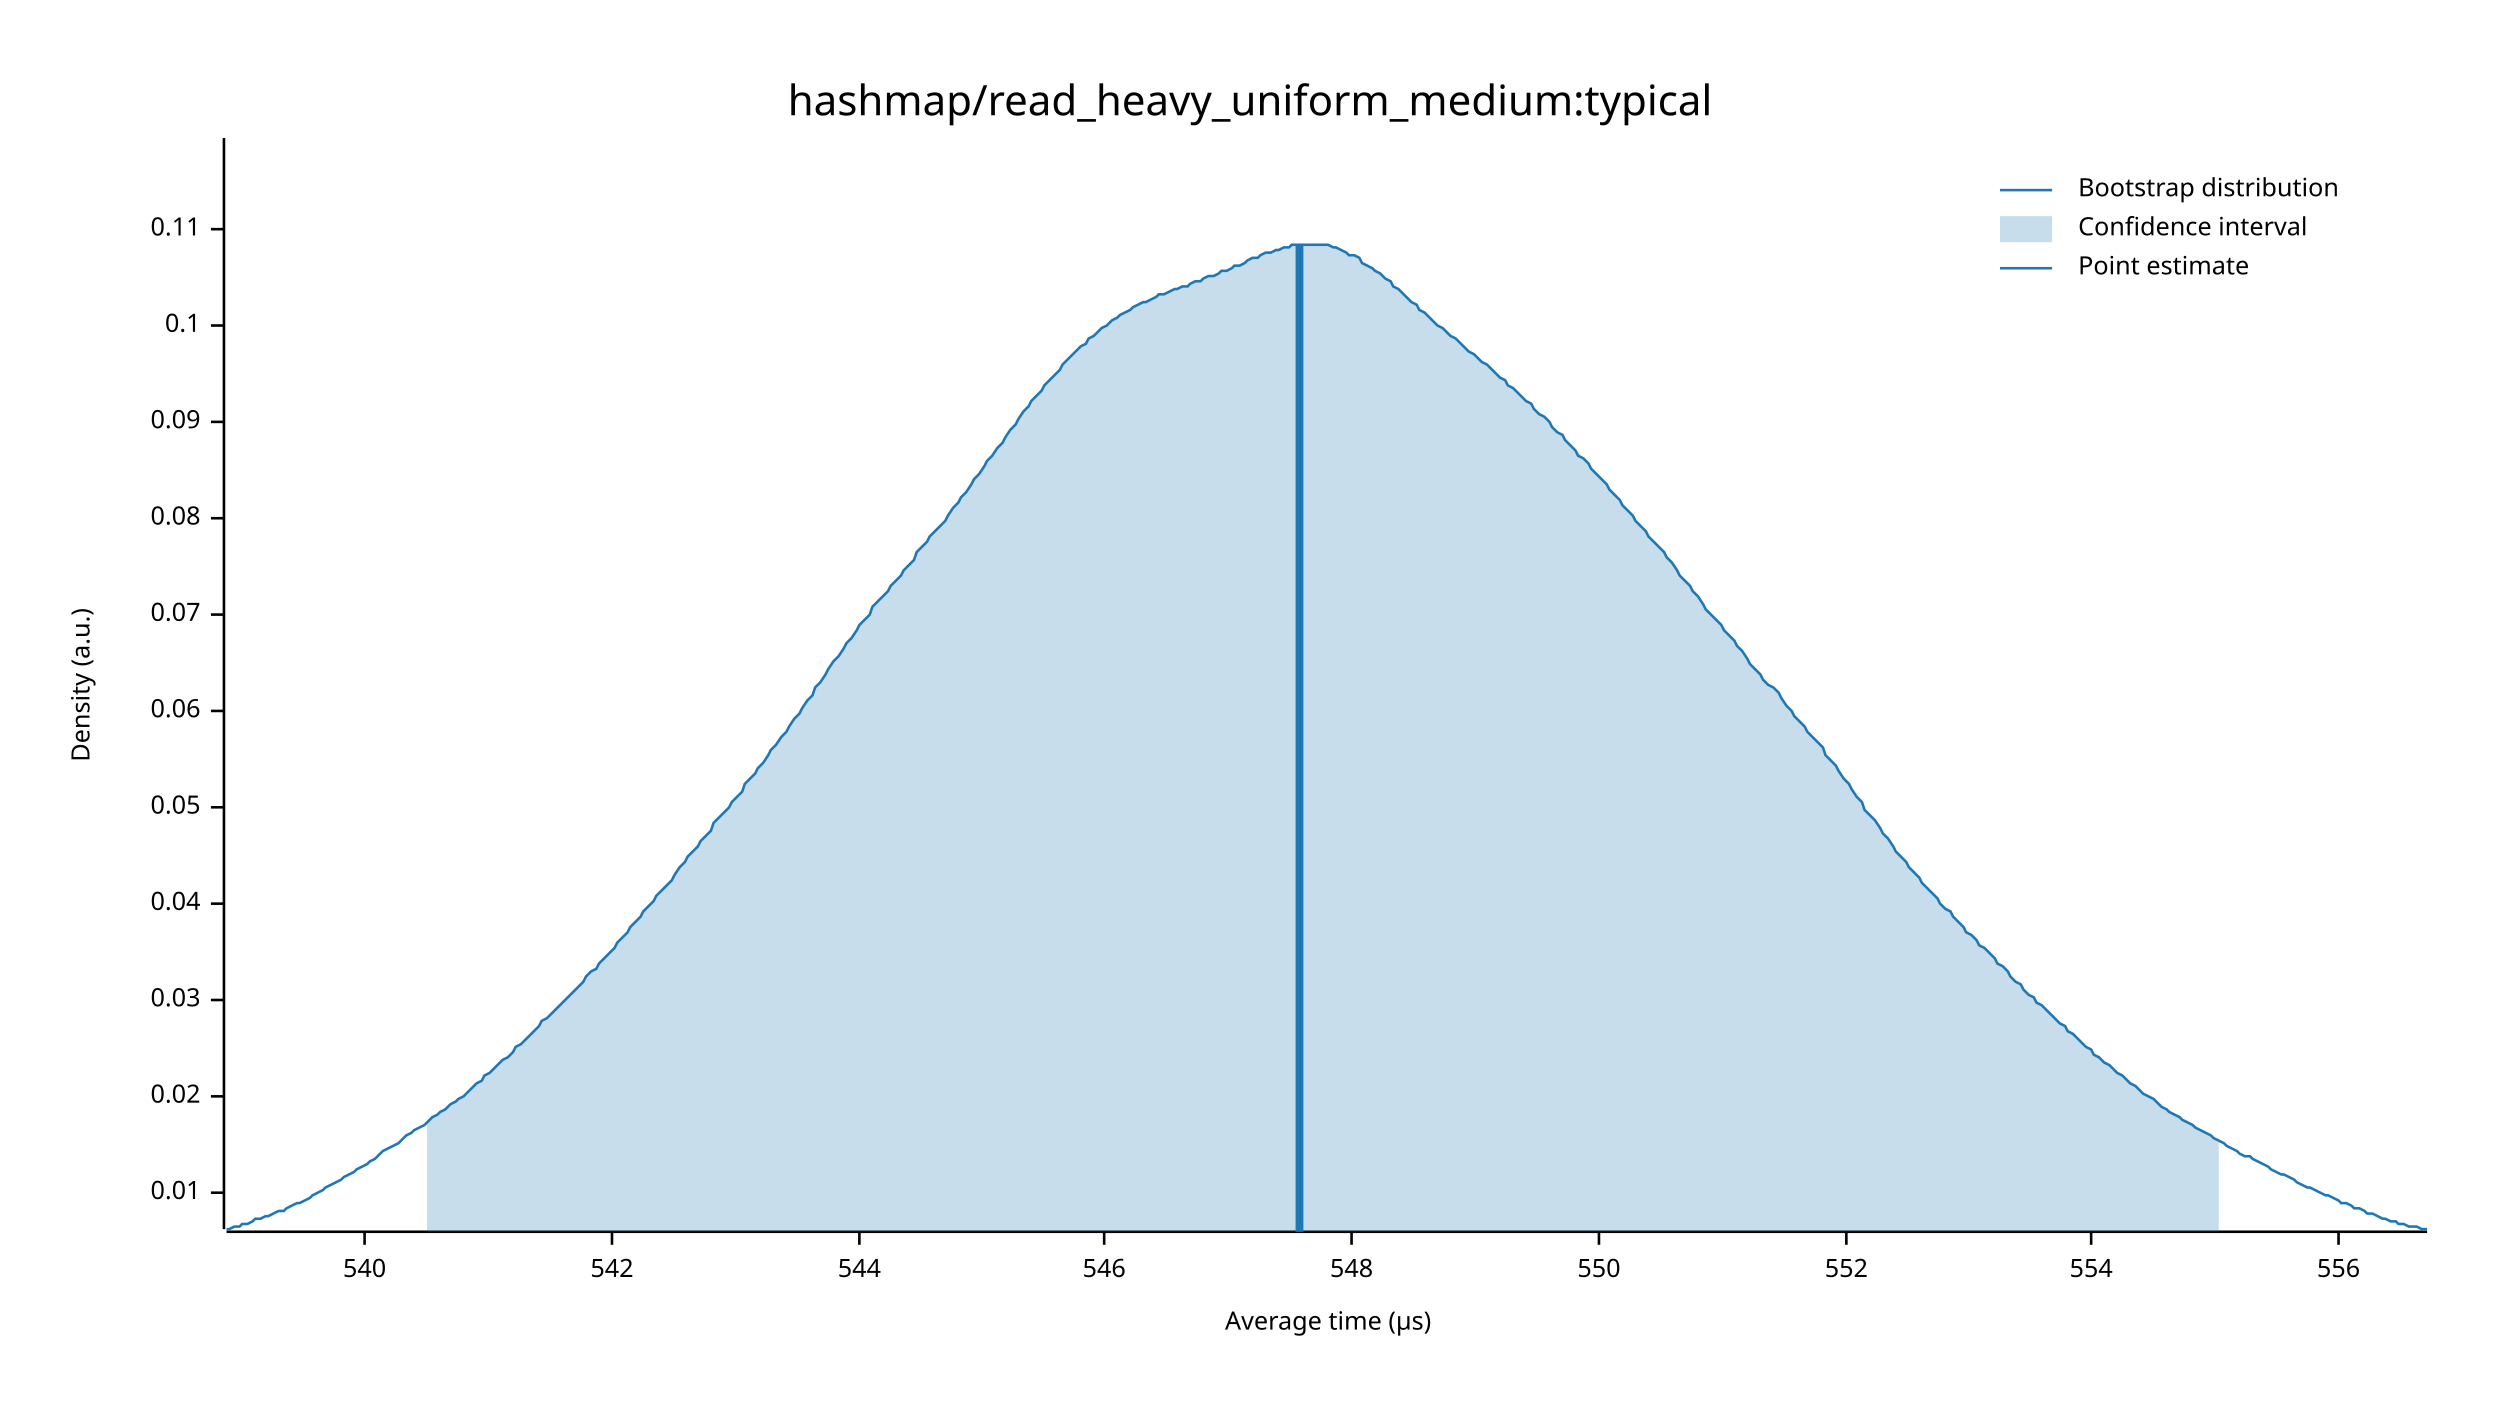
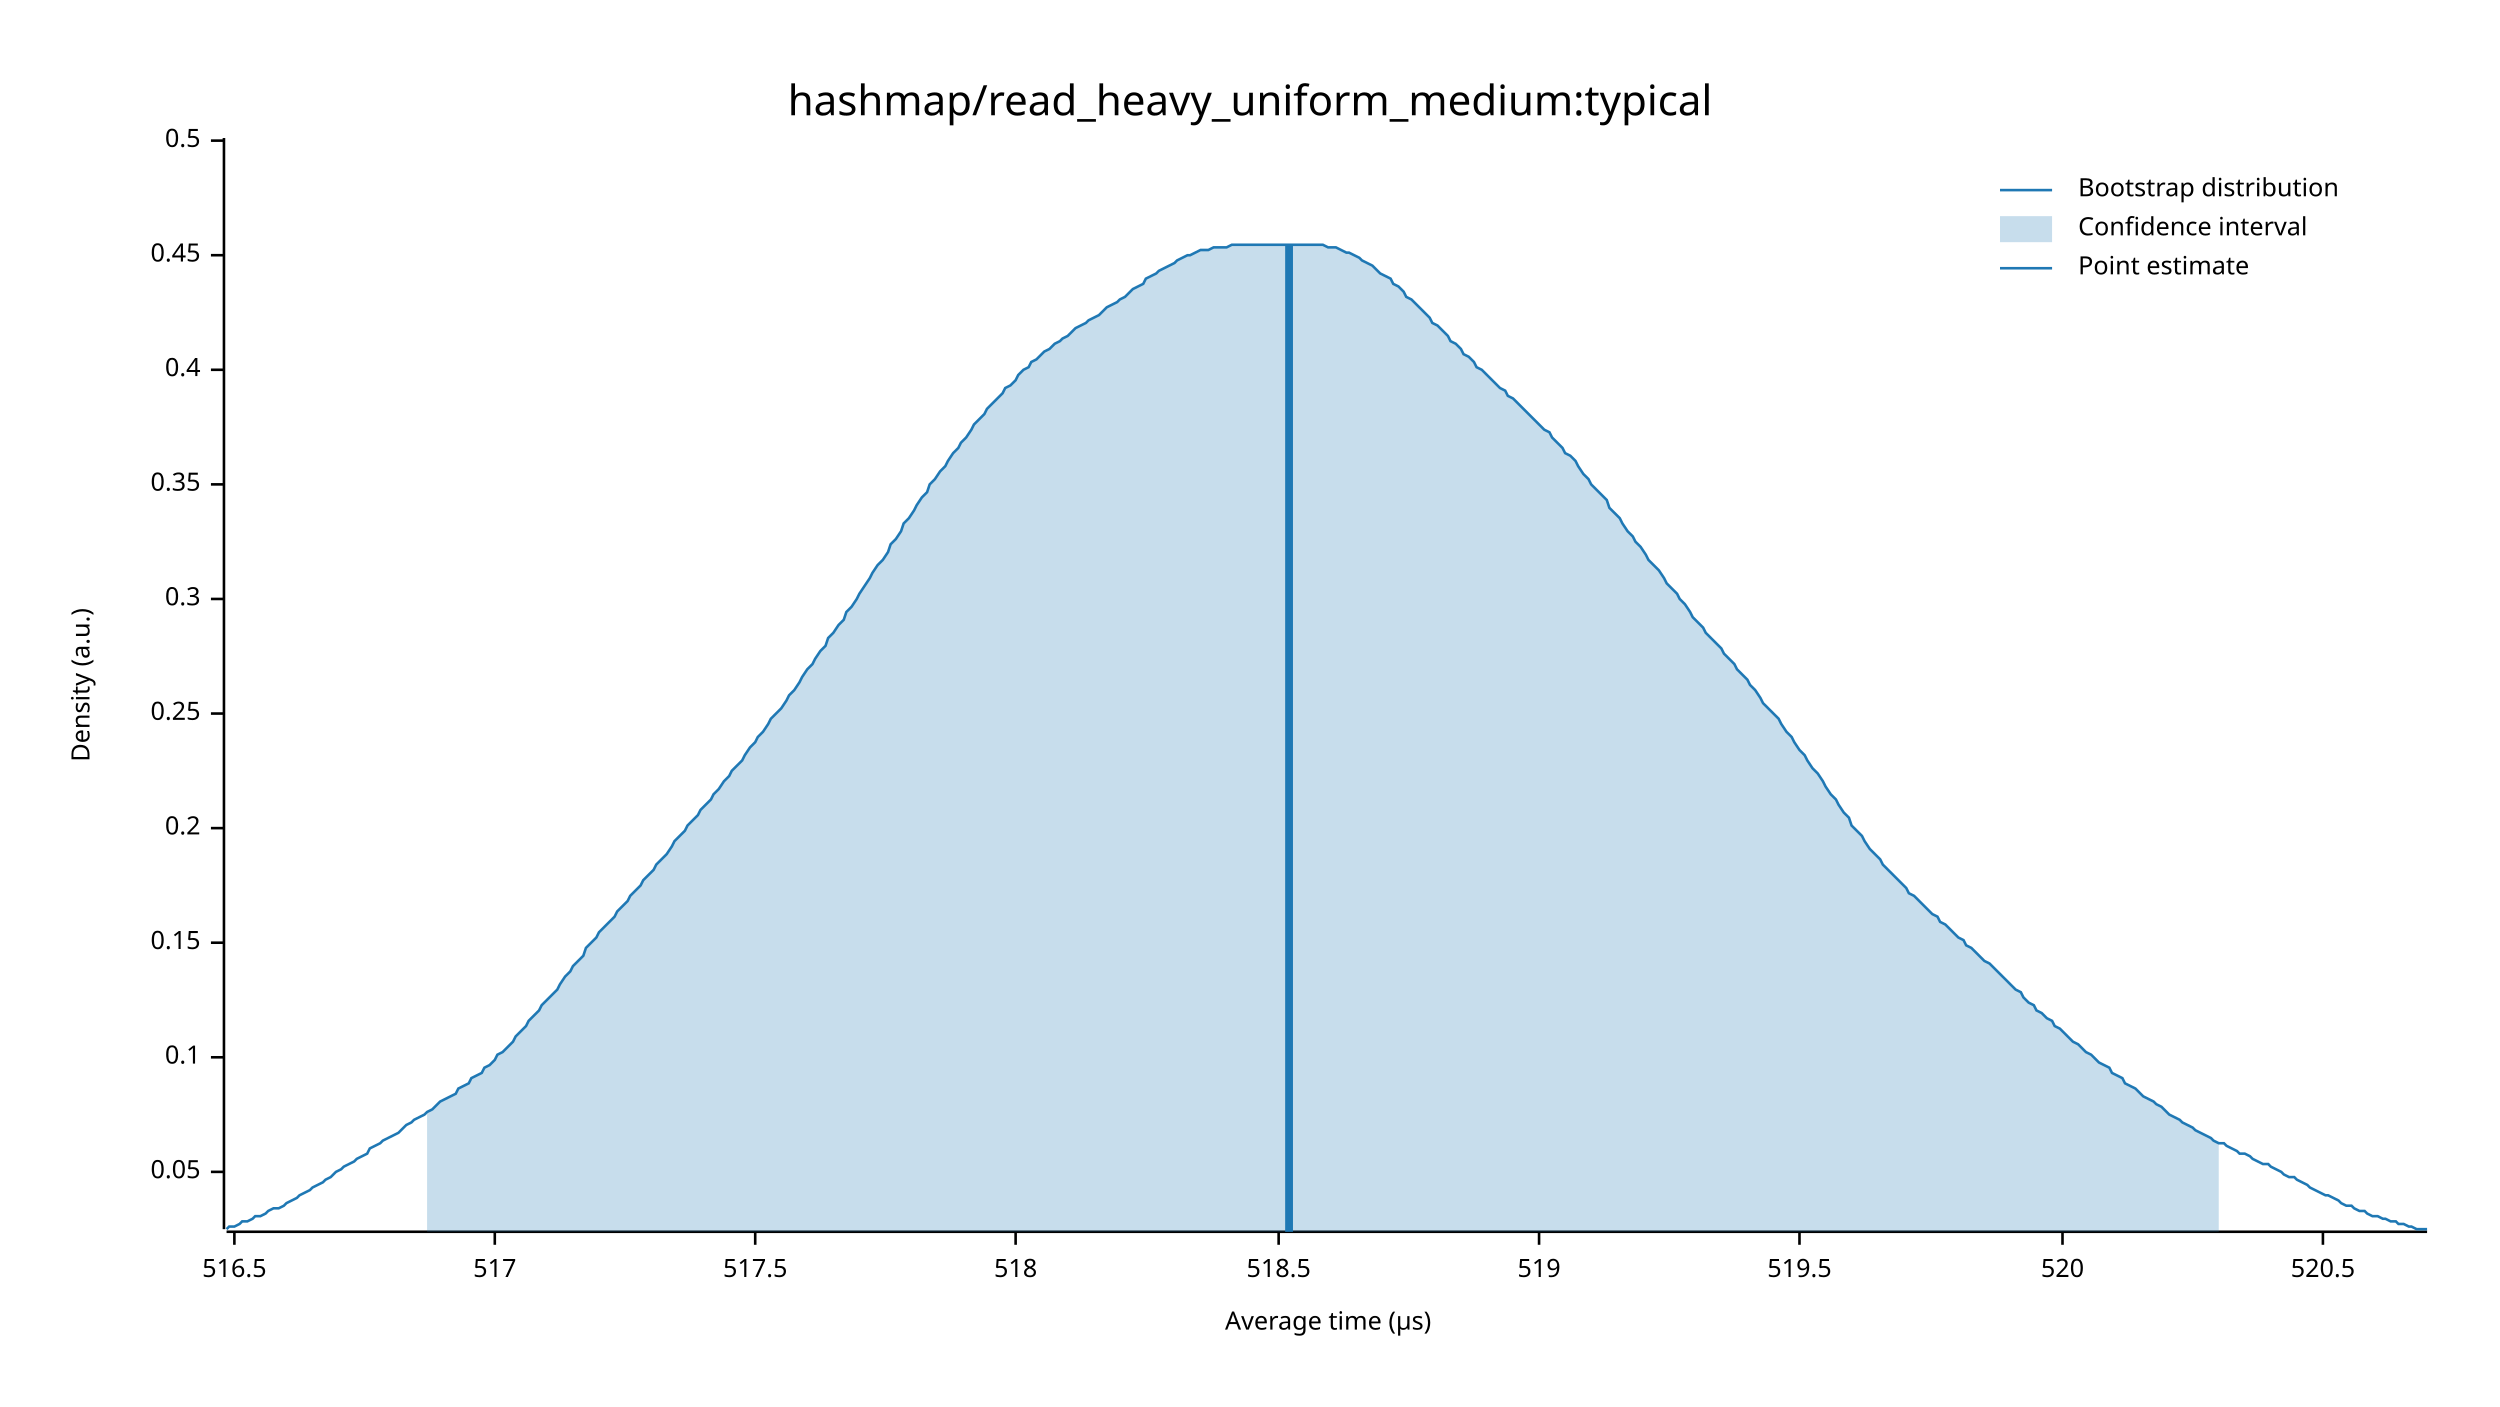
<svg xmlns="http://www.w3.org/2000/svg" width="960" height="540" viewBox="0 0 960 540">
  <text x="480" y="32" dy="0.76em" text-anchor="middle" font-family="sans-serif" font-size="16.129" opacity="1" fill="#000000">
hashmap/read_heavy_uniform_medium:typical
</text>
  <text x="27" y="263" dy="0.76em" text-anchor="middle" font-family="sans-serif" font-size="9.677" opacity="1" fill="#000000" transform="rotate(270, 27, 263)">
Density (a.u.)
</text>
  <text x="510" y="513" dy="-0.5ex" text-anchor="middle" font-family="sans-serif" font-size="9.677" opacity="1" fill="#000000">
Average time (µs)
</text>
  <polyline fill="none" opacity="1" stroke="#000000" stroke-width="1" points="86,53 86,472 " />
-   <text x="77" y="458" dy="0.5ex" text-anchor="end" font-family="sans-serif" font-size="9.677" opacity="1" fill="#000000">
- 0.01
- </text>
-   <polyline fill="none" opacity="1" stroke="#000000" stroke-width="1" points="81,458 86,458 " />
-   <text x="77" y="421" dy="0.5ex" text-anchor="end" font-family="sans-serif" font-size="9.677" opacity="1" fill="#000000">
- 0.02
- </text>
-   <polyline fill="none" opacity="1" stroke="#000000" stroke-width="1" points="81,421 86,421 " />
-   <text x="77" y="384" dy="0.5ex" text-anchor="end" font-family="sans-serif" font-size="9.677" opacity="1" fill="#000000">
- 0.03
- </text>
-   <polyline fill="none" opacity="1" stroke="#000000" stroke-width="1" points="81,384 86,384 " />
-   <text x="77" y="347" dy="0.5ex" text-anchor="end" font-family="sans-serif" font-size="9.677" opacity="1" fill="#000000">
- 0.04
- </text>
-   <polyline fill="none" opacity="1" stroke="#000000" stroke-width="1" points="81,347 86,347 " />
-   <text x="77" y="310" dy="0.5ex" text-anchor="end" font-family="sans-serif" font-size="9.677" opacity="1" fill="#000000">
+   <text x="77" y="450" dy="0.5ex" text-anchor="end" font-family="sans-serif" font-size="9.677" opacity="1" fill="#000000">
0.05
</text>
-   <polyline fill="none" opacity="1" stroke="#000000" stroke-width="1" points="81,310 86,310 " />
-   <text x="77" y="273" dy="0.5ex" text-anchor="end" font-family="sans-serif" font-size="9.677" opacity="1" fill="#000000">
- 0.06
- </text>
-   <polyline fill="none" opacity="1" stroke="#000000" stroke-width="1" points="81,273 86,273 " />
-   <text x="77" y="236" dy="0.5ex" text-anchor="end" font-family="sans-serif" font-size="9.677" opacity="1" fill="#000000">
- 0.07
- </text>
-   <polyline fill="none" opacity="1" stroke="#000000" stroke-width="1" points="81,236 86,236 " />
-   <text x="77" y="199" dy="0.5ex" text-anchor="end" font-family="sans-serif" font-size="9.677" opacity="1" fill="#000000">
- 0.08
- </text>
-   <polyline fill="none" opacity="1" stroke="#000000" stroke-width="1" points="81,199 86,199 " />
-   <text x="77" y="162" dy="0.5ex" text-anchor="end" font-family="sans-serif" font-size="9.677" opacity="1" fill="#000000">
- 0.09
- </text>
-   <polyline fill="none" opacity="1" stroke="#000000" stroke-width="1" points="81,162 86,162 " />
-   <text x="77" y="125" dy="0.5ex" text-anchor="end" font-family="sans-serif" font-size="9.677" opacity="1" fill="#000000">
+   <polyline fill="none" opacity="1" stroke="#000000" stroke-width="1" points="81,450 86,450 " />
+   <text x="77" y="406" dy="0.5ex" text-anchor="end" font-family="sans-serif" font-size="9.677" opacity="1" fill="#000000">
0.1
</text>
-   <polyline fill="none" opacity="1" stroke="#000000" stroke-width="1" points="81,125 86,125 " />
-   <text x="77" y="88" dy="0.5ex" text-anchor="end" font-family="sans-serif" font-size="9.677" opacity="1" fill="#000000">
- 0.11
+   <polyline fill="none" opacity="1" stroke="#000000" stroke-width="1" points="81,406 86,406 " />
+   <text x="77" y="362" dy="0.5ex" text-anchor="end" font-family="sans-serif" font-size="9.677" opacity="1" fill="#000000">
+ 0.15
</text>
-   <polyline fill="none" opacity="1" stroke="#000000" stroke-width="1" points="81,88 86,88 " />
+   <polyline fill="none" opacity="1" stroke="#000000" stroke-width="1" points="81,362 86,362 " />
+   <text x="77" y="318" dy="0.5ex" text-anchor="end" font-family="sans-serif" font-size="9.677" opacity="1" fill="#000000">
+ 0.2
+ </text>
+   <polyline fill="none" opacity="1" stroke="#000000" stroke-width="1" points="81,318 86,318 " />
+   <text x="77" y="274" dy="0.5ex" text-anchor="end" font-family="sans-serif" font-size="9.677" opacity="1" fill="#000000">
+ 0.25
+ </text>
+   <polyline fill="none" opacity="1" stroke="#000000" stroke-width="1" points="81,274 86,274 " />
+   <text x="77" y="230" dy="0.5ex" text-anchor="end" font-family="sans-serif" font-size="9.677" opacity="1" fill="#000000">
+ 0.3
+ </text>
+   <polyline fill="none" opacity="1" stroke="#000000" stroke-width="1" points="81,230 86,230 " />
+   <text x="77" y="186" dy="0.5ex" text-anchor="end" font-family="sans-serif" font-size="9.677" opacity="1" fill="#000000">
+ 0.35
+ </text>
+   <polyline fill="none" opacity="1" stroke="#000000" stroke-width="1" points="81,186 86,186 " />
+   <text x="77" y="142" dy="0.5ex" text-anchor="end" font-family="sans-serif" font-size="9.677" opacity="1" fill="#000000">
+ 0.4
+ </text>
+   <polyline fill="none" opacity="1" stroke="#000000" stroke-width="1" points="81,142 86,142 " />
+   <text x="77" y="98" dy="0.5ex" text-anchor="end" font-family="sans-serif" font-size="9.677" opacity="1" fill="#000000">
+ 0.45
+ </text>
+   <polyline fill="none" opacity="1" stroke="#000000" stroke-width="1" points="81,98 86,98 " />
+   <text x="77" y="54" dy="0.5ex" text-anchor="end" font-family="sans-serif" font-size="9.677" opacity="1" fill="#000000">
+ 0.5
+ </text>
+   <polyline fill="none" opacity="1" stroke="#000000" stroke-width="1" points="81,54 86,54 " />
  <polyline fill="none" opacity="1" stroke="#000000" stroke-width="1" points="87,473 932,473 " />
-   <text x="140" y="483" dy="0.76em" text-anchor="middle" font-family="sans-serif" font-size="9.677" opacity="1" fill="#000000">
- 540
+   <text x="90" y="483" dy="0.76em" text-anchor="middle" font-family="sans-serif" font-size="9.677" opacity="1" fill="#000000">
+ 516.5
</text>
-   <polyline fill="none" opacity="1" stroke="#000000" stroke-width="1" points="140,473 140,478 " />
-   <text x="235" y="483" dy="0.76em" text-anchor="middle" font-family="sans-serif" font-size="9.677" opacity="1" fill="#000000">
- 542
+   <polyline fill="none" opacity="1" stroke="#000000" stroke-width="1" points="90,473 90,478 " />
+   <text x="190" y="483" dy="0.76em" text-anchor="middle" font-family="sans-serif" font-size="9.677" opacity="1" fill="#000000">
+ 517
</text>
-   <polyline fill="none" opacity="1" stroke="#000000" stroke-width="1" points="235,473 235,478 " />
-   <text x="330" y="483" dy="0.76em" text-anchor="middle" font-family="sans-serif" font-size="9.677" opacity="1" fill="#000000">
- 544
+   <polyline fill="none" opacity="1" stroke="#000000" stroke-width="1" points="190,473 190,478 " />
+   <text x="290" y="483" dy="0.76em" text-anchor="middle" font-family="sans-serif" font-size="9.677" opacity="1" fill="#000000">
+ 517.5
</text>
-   <polyline fill="none" opacity="1" stroke="#000000" stroke-width="1" points="330,473 330,478 " />
-   <text x="424" y="483" dy="0.76em" text-anchor="middle" font-family="sans-serif" font-size="9.677" opacity="1" fill="#000000">
- 546
+   <polyline fill="none" opacity="1" stroke="#000000" stroke-width="1" points="290,473 290,478 " />
+   <text x="390" y="483" dy="0.76em" text-anchor="middle" font-family="sans-serif" font-size="9.677" opacity="1" fill="#000000">
+ 518
</text>
-   <polyline fill="none" opacity="1" stroke="#000000" stroke-width="1" points="424,473 424,478 " />
-   <text x="519" y="483" dy="0.76em" text-anchor="middle" font-family="sans-serif" font-size="9.677" opacity="1" fill="#000000">
- 548
+   <polyline fill="none" opacity="1" stroke="#000000" stroke-width="1" points="390,473 390,478 " />
+   <text x="491" y="483" dy="0.76em" text-anchor="middle" font-family="sans-serif" font-size="9.677" opacity="1" fill="#000000">
+ 518.5
</text>
-   <polyline fill="none" opacity="1" stroke="#000000" stroke-width="1" points="519,473 519,478 " />
-   <text x="614" y="483" dy="0.76em" text-anchor="middle" font-family="sans-serif" font-size="9.677" opacity="1" fill="#000000">
- 550
+   <polyline fill="none" opacity="1" stroke="#000000" stroke-width="1" points="491,473 491,478 " />
+   <text x="591" y="483" dy="0.76em" text-anchor="middle" font-family="sans-serif" font-size="9.677" opacity="1" fill="#000000">
+ 519
</text>
-   <polyline fill="none" opacity="1" stroke="#000000" stroke-width="1" points="614,473 614,478 " />
-   <text x="709" y="483" dy="0.76em" text-anchor="middle" font-family="sans-serif" font-size="9.677" opacity="1" fill="#000000">
- 552
+   <polyline fill="none" opacity="1" stroke="#000000" stroke-width="1" points="591,473 591,478 " />
+   <text x="691" y="483" dy="0.76em" text-anchor="middle" font-family="sans-serif" font-size="9.677" opacity="1" fill="#000000">
+ 519.5
</text>
-   <polyline fill="none" opacity="1" stroke="#000000" stroke-width="1" points="709,473 709,478 " />
-   <text x="803" y="483" dy="0.76em" text-anchor="middle" font-family="sans-serif" font-size="9.677" opacity="1" fill="#000000">
- 554
+   <polyline fill="none" opacity="1" stroke="#000000" stroke-width="1" points="691,473 691,478 " />
+   <text x="792" y="483" dy="0.76em" text-anchor="middle" font-family="sans-serif" font-size="9.677" opacity="1" fill="#000000">
+ 520
</text>
-   <polyline fill="none" opacity="1" stroke="#000000" stroke-width="1" points="803,473 803,478 " />
-   <text x="898" y="483" dy="0.76em" text-anchor="middle" font-family="sans-serif" font-size="9.677" opacity="1" fill="#000000">
- 556
+   <polyline fill="none" opacity="1" stroke="#000000" stroke-width="1" points="792,473 792,478 " />
+   <text x="892" y="483" dy="0.76em" text-anchor="middle" font-family="sans-serif" font-size="9.677" opacity="1" fill="#000000">
+ 520.5
</text>
-   <polyline fill="none" opacity="1" stroke="#000000" stroke-width="1" points="898,473 898,478 " />
-   <polyline fill="none" opacity="1" stroke="#1F78B4" stroke-width="1" points="87,472 88,472 90,471 92,471 93,470 95,470 97,469 98,468 100,468 102,467 103,467 105,466 107,465 109,465 110,464 112,463 114,462 115,462 117,461 119,460 120,459 122,458 124,457 125,456 127,455 129,454 131,453 132,452 134,451 136,450 137,449 139,448 141,447 142,446 144,445 146,443 147,442 149,441 151,440 153,439 154,438 156,436 158,435 159,434 161,433 163,432 164,431 166,429 168,428 169,427 171,426 173,424 175,423 176,422 178,421 180,419 181,418 183,416 185,415 186,413 188,412 190,410 191,409 193,407 195,406 197,404 198,402 200,401 202,399 203,398 205,396 207,394 208,392 210,391 212,389 214,387 215,386 217,384 219,382 220,381 222,379 224,377 225,375 227,373 229,372 230,370 232,368 234,366 236,364 237,362 239,360 241,358 242,356 244,354 246,352 247,350 249,348 251,346 252,344 254,342 256,340 258,338 259,336 261,333 263,331 264,329 266,327 268,325 269,323 271,321 273,319 274,316 276,314 278,312 280,310 281,308 283,306 285,304 286,301 288,299 290,297 291,295 293,293 295,290 296,288 298,286 300,283 302,281 303,279 305,276 307,274 308,272 310,269 312,267 313,264 315,262 317,259 318,257 320,254 322,252 324,249 325,247 327,245 329,242 330,240 332,238 334,236 335,233 337,231 339,229 341,227 342,225 344,223 346,221 347,219 349,217 351,215 352,212 354,210 356,208 357,206 359,204 361,202 363,200 364,198 366,195 368,193 369,191 371,189 373,186 374,184 376,182 378,179 379,177 381,175 383,172 385,170 386,168 388,165 390,163 391,161 393,158 395,156 396,154 398,152 400,150 401,148 403,146 405,144 407,142 408,140 410,138 412,136 413,135 415,133 417,132 418,130 420,129 422,127 423,126 425,125 427,123 429,122 430,121 432,120 434,119 435,118 437,117 439,116 440,116 442,115 444,114 445,113 447,113 449,112 451,111 452,111 454,110 456,110 457,109 459,108 461,108 462,107 464,106 466,106 468,105 469,104 471,104 473,103 474,102 476,102 478,101 479,100 481,99 483,99 484,98 486,97 488,97 490,96 491,96 493,95 495,95 496,94 498,94 500,94 501,94 503,94 505,94 506,94 508,94 510,94 512,95 513,95 515,96 517,97 518,98 520,98 522,99 523,101 525,102 527,103 528,104 530,105 532,107 534,108 535,110 537,111 539,113 540,114 542,116 544,117 545,119 547,120 549,122 550,123 552,125 554,126 556,128 557,129 559,130 561,132 562,133 564,135 566,136 567,137 569,139 571,140 573,142 574,143 576,145 578,146 579,148 581,149 583,151 584,152 586,154 588,155 589,157 591,159 593,160 595,162 596,164 598,166 600,167 601,169 603,171 605,173 606,175 608,176 610,178 611,180 613,182 615,184 617,186 618,188 620,190 622,192 623,194 625,196 627,198 628,200 630,202 632,204 633,206 635,208 637,210 639,212 640,214 642,216 644,219 645,221 647,223 649,225 650,227 652,229 654,232 655,234 657,236 659,238 661,240 662,242 664,244 666,246 667,248 669,250 671,253 672,255 674,257 676,259 677,261 679,263 681,264 683,266 684,268 686,271 688,273 689,275 691,277 693,279 694,281 696,283 698,285 700,287 701,290 703,292 705,294 706,296 708,299 710,301 711,303 713,306 715,308 716,311 718,313 720,315 722,318 723,320 725,322 727,325 728,327 730,329 732,331 733,333 735,335 737,337 738,339 740,341 742,343 744,345 745,347 747,349 749,350 750,352 752,354 754,356 755,358 757,359 759,361 760,363 762,364 764,366 766,368 767,370 769,371 771,373 772,375 774,377 776,378 777,380 779,382 781,383 782,385 784,386 786,388 788,390 789,391 791,393 793,394 794,396 796,397 798,399 799,400 801,402 803,403 804,405 806,406 808,408 810,409 811,410 813,412 815,413 816,414 818,416 820,417 821,418 823,420 825,421 827,422 828,423 830,425 832,426 833,427 835,428 837,429 838,430 840,431 842,432 843,433 845,434 847,435 849,436 850,437 852,438 854,439 855,440 857,441 859,442 860,443 862,444 864,444 865,445 867,446 869,447 871,448 872,449 874,450 876,451 877,451 879,452 881,453 882,454 884,455 886,456 887,456 889,457 891,458 893,459 894,459 896,460 898,461 899,462 901,462 903,463 904,464 906,464 908,465 909,466 911,466 913,467 915,468 916,468 918,469 920,469 921,470 923,470 925,471 926,471 928,471 930,472 932,472 " />
-   <polygon opacity="0.25" fill="#1F78B4" points="164,431 166,429 168,428 169,427 171,426 173,424 175,423 176,422 178,421 180,419 181,418 183,416 185,415 186,413 188,412 190,410 191,409 193,407 195,406 197,404 198,402 200,401 202,399 203,398 205,396 207,394 208,392 210,391 212,389 214,387 215,386 217,384 219,382 220,381 222,379 224,377 225,375 227,373 229,372 230,370 232,368 234,366 236,364 237,362 239,360 241,358 242,356 244,354 246,352 247,350 249,348 251,346 252,344 254,342 256,340 258,338 259,336 261,333 263,331 264,329 266,327 268,325 269,323 271,321 273,319 274,316 276,314 278,312 280,310 281,308 283,306 285,304 286,301 288,299 290,297 291,295 293,293 295,290 296,288 298,286 300,283 302,281 303,279 305,276 307,274 308,272 310,269 312,267 313,264 315,262 317,259 318,257 320,254 322,252 324,249 325,247 327,245 329,242 330,240 332,238 334,236 335,233 337,231 339,229 341,227 342,225 344,223 346,221 347,219 349,217 351,215 352,212 354,210 356,208 357,206 359,204 361,202 363,200 364,198 366,195 368,193 369,191 371,189 373,186 374,184 376,182 378,179 379,177 381,175 383,172 385,170 386,168 388,165 390,163 391,161 393,158 395,156 396,154 398,152 400,150 401,148 403,146 405,144 407,142 408,140 410,138 412,136 413,135 415,133 417,132 418,130 420,129 422,127 423,126 425,125 427,123 429,122 430,121 432,120 434,119 435,118 437,117 439,116 440,116 442,115 444,114 445,113 447,113 449,112 451,111 452,111 454,110 456,110 457,109 459,108 461,108 462,107 464,106 466,106 468,105 469,104 471,104 473,103 474,102 476,102 478,101 479,100 481,99 483,99 484,98 486,97 488,97 490,96 491,96 493,95 495,95 496,94 498,94 500,94 501,94 503,94 505,94 506,94 508,94 510,94 512,95 513,95 515,96 517,97 518,98 520,98 522,99 523,101 525,102 527,103 528,104 530,105 532,107 534,108 535,110 537,111 539,113 540,114 542,116 544,117 545,119 547,120 549,122 550,123 552,125 554,126 556,128 557,129 559,130 561,132 562,133 564,135 566,136 567,137 569,139 571,140 573,142 574,143 576,145 578,146 579,148 581,149 583,151 584,152 586,154 588,155 589,157 591,159 593,160 595,162 596,164 598,166 600,167 601,169 603,171 605,173 606,175 608,176 610,178 611,180 613,182 615,184 617,186 618,188 620,190 622,192 623,194 625,196 627,198 628,200 630,202 632,204 633,206 635,208 637,210 639,212 640,214 642,216 644,219 645,221 647,223 649,225 650,227 652,229 654,232 655,234 657,236 659,238 661,240 662,242 664,244 666,246 667,248 669,250 671,253 672,255 674,257 676,259 677,261 679,263 681,264 683,266 684,268 686,271 688,273 689,275 691,277 693,279 694,281 696,283 698,285 700,287 701,290 703,292 705,294 706,296 708,299 710,301 711,303 713,306 715,308 716,311 718,313 720,315 722,318 723,320 725,322 727,325 728,327 730,329 732,331 733,333 735,335 737,337 738,339 740,341 742,343 744,345 745,347 747,349 749,350 750,352 752,354 754,356 755,358 757,359 759,361 760,363 762,364 764,366 766,368 767,370 769,371 771,373 772,375 774,377 776,378 777,380 779,382 781,383 782,385 784,386 786,388 788,390 789,391 791,393 793,394 794,396 796,397 798,399 799,400 801,402 803,403 804,405 806,406 808,408 810,409 811,410 813,412 815,413 816,414 818,416 820,417 821,418 823,420 825,421 827,422 828,423 830,425 832,426 833,427 835,428 837,429 838,430 840,431 842,432 843,433 845,434 847,435 849,436 850,437 852,438 852,473 164,473 " />
-   <polyline fill="none" opacity="1" stroke="#1F78B4" stroke-width="3" points="499,473 499,94 " />
+   <polyline fill="none" opacity="1" stroke="#000000" stroke-width="1" points="892,473 892,478 " />
+   <polyline fill="none" opacity="1" stroke="#1F78B4" stroke-width="1" points="87,472 88,471 90,471 92,470 93,469 95,469 97,468 98,467 100,467 102,466 103,465 105,464 107,464 109,463 110,462 112,461 114,460 115,459 117,458 119,457 120,456 122,455 124,454 125,453 127,452 129,450 131,449 132,448 134,447 136,446 137,445 139,444 141,443 142,441 144,440 146,439 147,438 149,437 151,436 153,435 154,434 156,432 158,431 159,430 161,429 163,428 164,427 166,426 168,424 169,423 171,422 173,421 175,420 176,418 178,417 180,416 181,414 183,413 185,412 186,410 188,409 190,407 191,405 193,404 195,402 197,400 198,398 200,396 202,394 203,392 205,390 207,388 208,386 210,384 212,382 214,380 215,378 217,375 219,373 220,371 222,369 224,367 225,364 227,362 229,360 230,358 232,356 234,354 236,352 237,350 239,348 241,346 242,344 244,342 246,340 247,338 249,336 251,334 252,332 254,330 256,328 258,325 259,323 261,321 263,319 264,317 266,315 268,313 269,311 271,309 273,307 274,305 276,303 278,300 280,298 281,296 283,294 285,292 286,290 288,287 290,285 291,283 293,281 295,278 296,276 298,274 300,272 302,269 303,267 305,265 307,262 308,260 310,257 312,255 313,253 315,250 317,248 318,245 320,243 322,240 324,238 325,235 327,233 329,230 330,228 332,225 334,222 335,220 337,217 339,215 341,212 342,209 344,207 346,204 347,201 349,199 351,196 352,194 354,191 356,189 357,186 359,184 361,181 363,179 364,177 366,174 368,172 369,170 371,168 373,165 374,163 376,161 378,159 379,157 381,155 383,153 385,151 386,149 388,148 390,146 391,144 393,142 395,141 396,139 398,138 400,136 401,135 403,134 405,132 407,131 408,130 410,129 412,127 413,126 415,125 417,124 418,123 420,122 422,121 423,120 425,118 427,117 429,116 430,115 432,114 434,112 435,111 437,110 439,109 440,107 442,106 444,105 445,104 447,103 449,102 451,101 452,100 454,99 456,98 457,98 459,97 461,96 462,96 464,96 466,95 468,95 469,95 471,95 473,94 474,94 476,94 478,94 479,94 481,94 483,94 484,94 486,94 488,94 490,94 491,94 493,94 495,94 496,94 498,94 500,94 501,94 503,94 505,94 506,94 508,94 510,95 512,95 513,95 515,96 517,97 518,97 520,98 522,99 523,100 525,101 527,102 528,103 530,105 532,106 534,107 535,109 537,110 539,112 540,114 542,115 544,117 545,118 547,120 549,122 550,124 552,125 554,127 556,129 557,131 559,132 561,134 562,136 564,137 566,139 567,141 569,142 571,144 573,146 574,147 576,149 578,150 579,152 581,153 583,155 584,156 586,158 588,160 589,161 591,163 593,165 595,166 596,168 598,170 600,172 601,174 603,175 605,177 606,179 608,182 610,184 611,186 613,188 615,190 617,192 618,195 620,197 622,199 623,201 625,204 627,206 628,208 630,210 632,213 633,215 635,217 637,219 639,222 640,224 642,226 644,228 645,230 647,232 649,235 650,237 652,239 654,241 655,243 657,245 659,247 661,249 662,251 664,253 666,255 667,257 669,259 671,261 672,263 674,265 676,268 677,270 679,272 681,274 683,276 684,278 686,281 688,283 689,285 691,288 693,290 694,292 696,295 698,297 700,300 701,302 703,305 705,307 706,309 708,312 710,314 711,317 713,319 715,321 716,323 718,326 720,328 722,330 723,332 725,334 727,336 728,337 730,339 732,341 733,343 735,344 737,346 738,347 740,349 742,351 744,352 745,354 747,355 749,357 750,358 752,360 754,361 755,363 757,364 759,366 760,367 762,369 764,370 766,372 767,373 769,375 771,377 772,378 774,380 776,381 777,383 779,385 781,386 782,388 784,389 786,391 788,392 789,394 791,395 793,397 794,398 796,400 798,401 799,402 801,404 803,405 804,406 806,408 808,409 810,410 811,412 813,413 815,414 816,416 818,417 820,418 821,419 823,421 825,422 827,423 828,424 830,425 832,427 833,428 835,429 837,430 838,431 840,432 842,433 843,434 845,435 847,436 849,437 850,438 852,439 854,439 855,440 857,441 859,442 860,443 862,443 864,444 865,445 867,446 869,447 871,447 872,448 874,449 876,450 877,451 879,452 881,452 882,453 884,454 886,455 887,456 889,457 891,458 893,459 894,459 896,460 898,461 899,462 901,463 903,463 904,464 906,465 908,465 909,466 911,467 913,467 915,468 916,468 918,469 920,469 921,470 923,470 925,471 926,471 928,472 930,472 932,472 " />
+   <polygon opacity="0.25" fill="#1F78B4" points="164,427 166,426 168,424 169,423 171,422 173,421 175,420 176,418 178,417 180,416 181,414 183,413 185,412 186,410 188,409 190,407 191,405 193,404 195,402 197,400 198,398 200,396 202,394 203,392 205,390 207,388 208,386 210,384 212,382 214,380 215,378 217,375 219,373 220,371 222,369 224,367 225,364 227,362 229,360 230,358 232,356 234,354 236,352 237,350 239,348 241,346 242,344 244,342 246,340 247,338 249,336 251,334 252,332 254,330 256,328 258,325 259,323 261,321 263,319 264,317 266,315 268,313 269,311 271,309 273,307 274,305 276,303 278,300 280,298 281,296 283,294 285,292 286,290 288,287 290,285 291,283 293,281 295,278 296,276 298,274 300,272 302,269 303,267 305,265 307,262 308,260 310,257 312,255 313,253 315,250 317,248 318,245 320,243 322,240 324,238 325,235 327,233 329,230 330,228 332,225 334,222 335,220 337,217 339,215 341,212 342,209 344,207 346,204 347,201 349,199 351,196 352,194 354,191 356,189 357,186 359,184 361,181 363,179 364,177 366,174 368,172 369,170 371,168 373,165 374,163 376,161 378,159 379,157 381,155 383,153 385,151 386,149 388,148 390,146 391,144 393,142 395,141 396,139 398,138 400,136 401,135 403,134 405,132 407,131 408,130 410,129 412,127 413,126 415,125 417,124 418,123 420,122 422,121 423,120 425,118 427,117 429,116 430,115 432,114 434,112 435,111 437,110 439,109 440,107 442,106 444,105 445,104 447,103 449,102 451,101 452,100 454,99 456,98 457,98 459,97 461,96 462,96 464,96 466,95 468,95 469,95 471,95 473,94 474,94 476,94 478,94 479,94 481,94 483,94 484,94 486,94 488,94 490,94 491,94 493,94 495,94 496,94 498,94 500,94 501,94 503,94 505,94 506,94 508,94 510,95 512,95 513,95 515,96 517,97 518,97 520,98 522,99 523,100 525,101 527,102 528,103 530,105 532,106 534,107 535,109 537,110 539,112 540,114 542,115 544,117 545,118 547,120 549,122 550,124 552,125 554,127 556,129 557,131 559,132 561,134 562,136 564,137 566,139 567,141 569,142 571,144 573,146 574,147 576,149 578,150 579,152 581,153 583,155 584,156 586,158 588,160 589,161 591,163 593,165 595,166 596,168 598,170 600,172 601,174 603,175 605,177 606,179 608,182 610,184 611,186 613,188 615,190 617,192 618,195 620,197 622,199 623,201 625,204 627,206 628,208 630,210 632,213 633,215 635,217 637,219 639,222 640,224 642,226 644,228 645,230 647,232 649,235 650,237 652,239 654,241 655,243 657,245 659,247 661,249 662,251 664,253 666,255 667,257 669,259 671,261 672,263 674,265 676,268 677,270 679,272 681,274 683,276 684,278 686,281 688,283 689,285 691,288 693,290 694,292 696,295 698,297 700,300 701,302 703,305 705,307 706,309 708,312 710,314 711,317 713,319 715,321 716,323 718,326 720,328 722,330 723,332 725,334 727,336 728,337 730,339 732,341 733,343 735,344 737,346 738,347 740,349 742,351 744,352 745,354 747,355 749,357 750,358 752,360 754,361 755,363 757,364 759,366 760,367 762,369 764,370 766,372 767,373 769,375 771,377 772,378 774,380 776,381 777,383 779,385 781,386 782,388 784,389 786,391 788,392 789,394 791,395 793,397 794,398 796,400 798,401 799,402 801,404 803,405 804,406 806,408 808,409 810,410 811,412 813,413 815,414 816,416 818,417 820,418 821,419 823,421 825,422 827,423 828,424 830,425 832,427 833,428 835,429 837,430 838,431 840,432 842,433 843,434 845,435 847,436 849,437 850,438 852,439 852,473 164,473 " />
+   <polyline fill="none" opacity="1" stroke="#1F78B4" stroke-width="3" points="495,473 495,94 " />
  <text x="798" y="68" dy="0.76em" text-anchor="start" font-family="sans-serif" font-size="9.677" opacity="1" fill="#000000">
Bootstrap distribution
</text>
  <text x="798" y="83" dy="0.76em" text-anchor="start" font-family="sans-serif" font-size="9.677" opacity="1" fill="#000000">
Confidence interval
</text>
  <text x="798" y="98" dy="0.76em" text-anchor="start" font-family="sans-serif" font-size="9.677" opacity="1" fill="#000000">
Point estimate
</text>
  <polyline fill="none" opacity="1" stroke="#1F78B4" stroke-width="1" points="768,73 788,73 " />
  <rect x="768" y="83" width="20" height="10" opacity="0.25" fill="#1F78B4" stroke="none" />
  <polyline fill="none" opacity="1" stroke="#1F78B4" stroke-width="1" points="768,103 788,103 " />
</svg>
